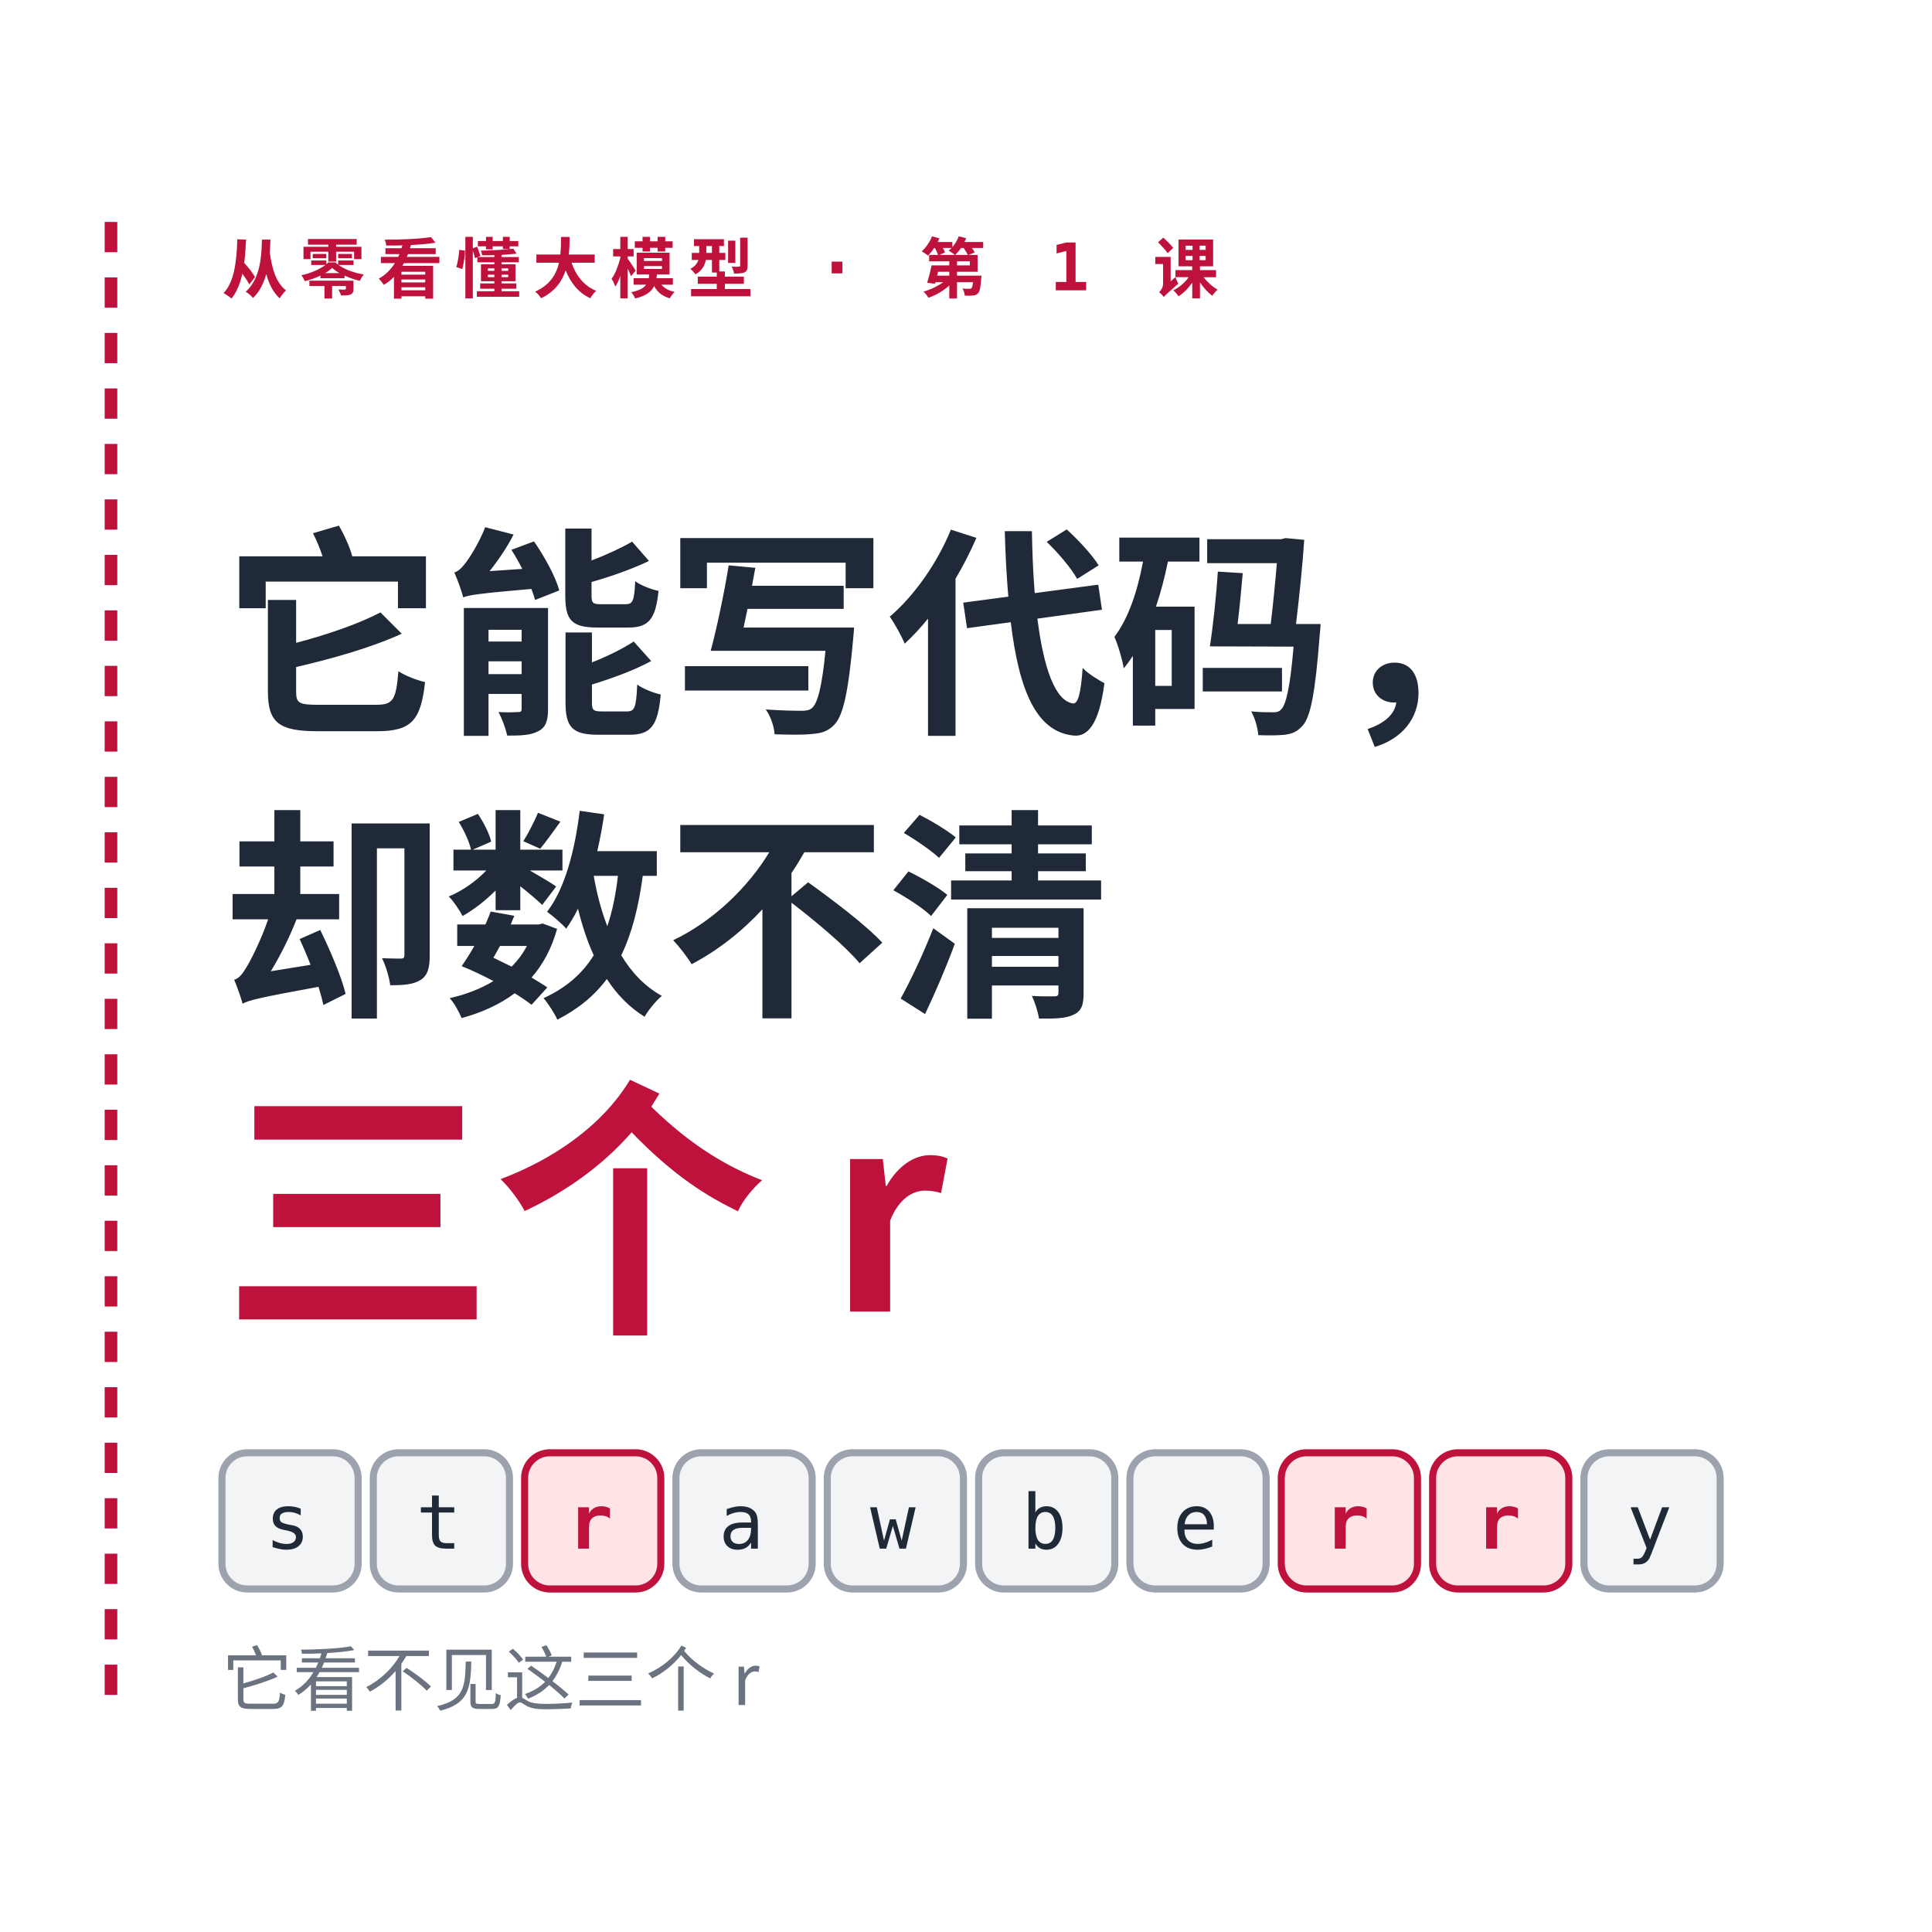
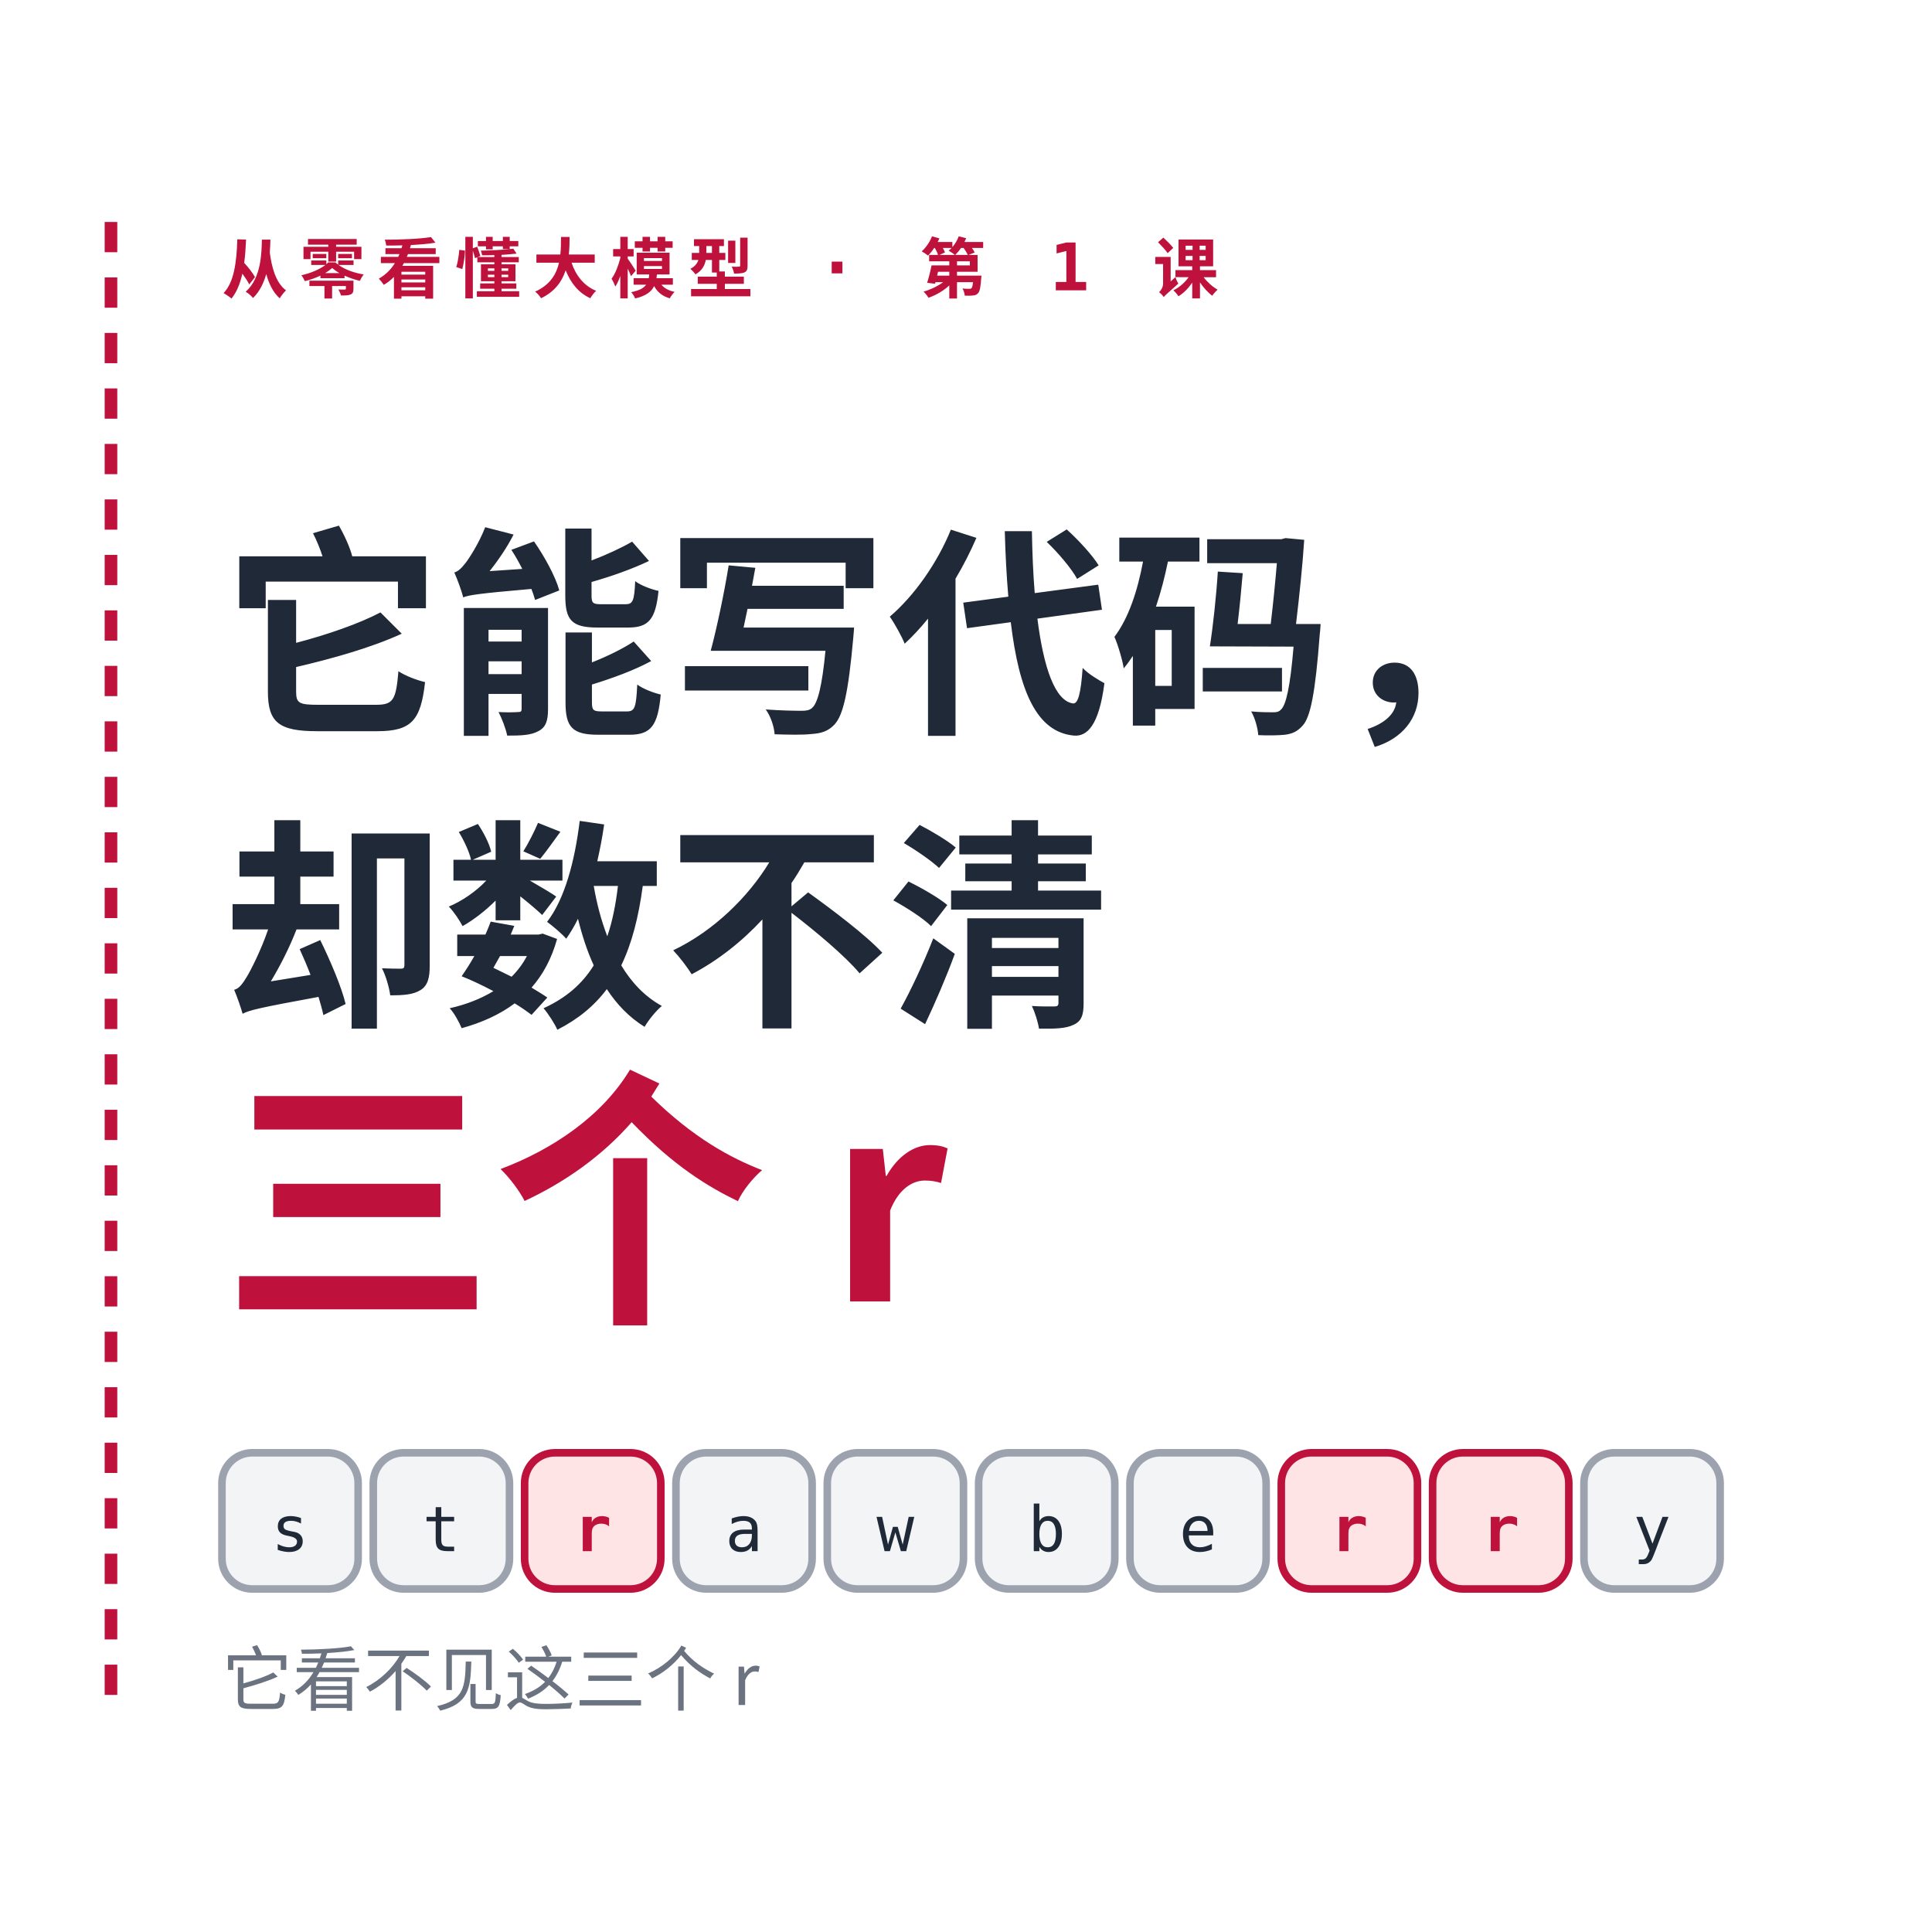
- <svg xmlns="http://www.w3.org/2000/svg" viewBox="0 0 383 383" width="766" height="766" role="img" aria-label="方形封面：它能写代码，却数不清三个 r">
+ <svg xmlns="http://www.w3.org/2000/svg" viewBox="0 0 383 383" width="766" height="766" role="img" aria-label="方形封面：从零看懂大模型 第 1 课">
  <rect width="383" height="383" fill="#ffffff" />
  <line x1="22" y1="44" x2="22" y2="340" stroke="#be123c" stroke-width="2.5" stroke-dasharray="6 5" />
  <text x="44" y="58" font-family="JetBrains Mono, DejaVu Sans Mono, Menlo, monospace" font-size="13" font-weight="600" letter-spacing="2.4" fill="#be123c">从零看懂大模型 · 第 1 课</text>
  <text x="44" y="142" font-family="Noto Sans CJK SC, PingFang SC, Microsoft YaHei, sans-serif" font-size="44" font-weight="700" fill="#1f2937">它能写代码，</text>
-   <text x="44" y="198" font-family="Noto Sans CJK SC, PingFang SC, Microsoft YaHei, sans-serif" font-size="44" font-weight="700" fill="#1f2937">却数不清</text>
-   <text x="44" y="260" font-family="Noto Sans CJK SC, PingFang SC, Microsoft YaHei, sans-serif" font-size="54" font-weight="700" fill="#be123c">三个 r</text>
-   <rect x="44" y="288" width="27" height="27" rx="5" fill="#f3f4f6" stroke="#9ca3af" stroke-width="1.4" />
-   <text x="57" y="307" text-anchor="middle" font-family="JetBrains Mono, DejaVu Sans Mono, Menlo, monospace" font-size="15" font-weight="400" fill="#1f2937">s</text>
-   <rect x="74" y="288" width="27" height="27" rx="5" fill="#f3f4f6" stroke="#9ca3af" stroke-width="1.4" />
-   <text x="87" y="307" text-anchor="middle" font-family="JetBrains Mono, DejaVu Sans Mono, Menlo, monospace" font-size="15" font-weight="400" fill="#1f2937">t</text>
-   <rect x="104" y="288" width="27" height="27" rx="5" fill="#ffe4e6" stroke="#be123c" stroke-width="1.4" />
-   <text x="117" y="307" text-anchor="middle" font-family="JetBrains Mono, DejaVu Sans Mono, Menlo, monospace" font-size="15" font-weight="600" fill="#be123c">r</text>
-   <rect x="134" y="288" width="27" height="27" rx="5" fill="#f3f4f6" stroke="#9ca3af" stroke-width="1.4" />
-   <text x="147" y="307" text-anchor="middle" font-family="JetBrains Mono, DejaVu Sans Mono, Menlo, monospace" font-size="15" font-weight="400" fill="#1f2937">a</text>
-   <rect x="164" y="288" width="27" height="27" rx="5" fill="#f3f4f6" stroke="#9ca3af" stroke-width="1.4" />
-   <text x="177" y="307" text-anchor="middle" font-family="JetBrains Mono, DejaVu Sans Mono, Menlo, monospace" font-size="15" font-weight="400" fill="#1f2937">w</text>
-   <rect x="194" y="288" width="27" height="27" rx="5" fill="#f3f4f6" stroke="#9ca3af" stroke-width="1.4" />
-   <text x="207" y="307" text-anchor="middle" font-family="JetBrains Mono, DejaVu Sans Mono, Menlo, monospace" font-size="15" font-weight="400" fill="#1f2937">b</text>
-   <rect x="224" y="288" width="27" height="27" rx="5" fill="#f3f4f6" stroke="#9ca3af" stroke-width="1.4" />
-   <text x="237" y="307" text-anchor="middle" font-family="JetBrains Mono, DejaVu Sans Mono, Menlo, monospace" font-size="15" font-weight="400" fill="#1f2937">e</text>
-   <rect x="254" y="288" width="27" height="27" rx="5" fill="#ffe4e6" stroke="#be123c" stroke-width="1.4" />
-   <text x="267" y="307" text-anchor="middle" font-family="JetBrains Mono, DejaVu Sans Mono, Menlo, monospace" font-size="15" font-weight="600" fill="#be123c">r</text>
-   <rect x="284" y="288" width="27" height="27" rx="5" fill="#ffe4e6" stroke="#be123c" stroke-width="1.4" />
-   <text x="297" y="307" text-anchor="middle" font-family="JetBrains Mono, DejaVu Sans Mono, Menlo, monospace" font-size="15" font-weight="600" fill="#be123c">r</text>
-   <rect x="314" y="288" width="27" height="27" rx="5" fill="#f3f4f6" stroke="#9ca3af" stroke-width="1.4" />
-   <text x="327" y="307" text-anchor="middle" font-family="JetBrains Mono, DejaVu Sans Mono, Menlo, monospace" font-size="15" font-weight="400" fill="#1f2937">y</text>
+   <text x="44" y="200" font-family="Noto Sans CJK SC, PingFang SC, Microsoft YaHei, sans-serif" font-size="44" font-weight="700" fill="#1f2937">却数不清</text>
+   <text x="44" y="258" font-family="Noto Sans CJK SC, PingFang SC, Microsoft YaHei, sans-serif" font-size="54" font-weight="700" fill="#be123c">三个 r</text>
+   <rect x="44" y="288" width="27" height="27" rx="6" fill="#f3f4f6" stroke="#9ca3af" stroke-width="1.5" />
+   <text x="57.5" y="307.5" text-anchor="middle" font-family="JetBrains Mono, DejaVu Sans Mono, Menlo, monospace" font-size="12.42" font-weight="400" fill="#1f2937">s</text>
+   <rect x="74" y="288" width="27" height="27" rx="6" fill="#f3f4f6" stroke="#9ca3af" stroke-width="1.5" />
+   <text x="87.5" y="307.5" text-anchor="middle" font-family="JetBrains Mono, DejaVu Sans Mono, Menlo, monospace" font-size="12.42" font-weight="400" fill="#1f2937">t</text>
+   <rect x="104" y="288" width="27" height="27" rx="6" fill="#ffe4e6" stroke="#be123c" stroke-width="1.5" />
+   <text x="117.5" y="307.5" text-anchor="middle" font-family="JetBrains Mono, DejaVu Sans Mono, Menlo, monospace" font-size="12.42" font-weight="600" fill="#be123c">r</text>
+   <rect x="134" y="288" width="27" height="27" rx="6" fill="#f3f4f6" stroke="#9ca3af" stroke-width="1.5" />
+   <text x="147.5" y="307.5" text-anchor="middle" font-family="JetBrains Mono, DejaVu Sans Mono, Menlo, monospace" font-size="12.42" font-weight="400" fill="#1f2937">a</text>
+   <rect x="164" y="288" width="27" height="27" rx="6" fill="#f3f4f6" stroke="#9ca3af" stroke-width="1.5" />
+   <text x="177.5" y="307.5" text-anchor="middle" font-family="JetBrains Mono, DejaVu Sans Mono, Menlo, monospace" font-size="12.42" font-weight="400" fill="#1f2937">w</text>
+   <rect x="194" y="288" width="27" height="27" rx="6" fill="#f3f4f6" stroke="#9ca3af" stroke-width="1.5" />
+   <text x="207.5" y="307.5" text-anchor="middle" font-family="JetBrains Mono, DejaVu Sans Mono, Menlo, monospace" font-size="12.42" font-weight="400" fill="#1f2937">b</text>
+   <rect x="224" y="288" width="27" height="27" rx="6" fill="#f3f4f6" stroke="#9ca3af" stroke-width="1.5" />
+   <text x="237.5" y="307.5" text-anchor="middle" font-family="JetBrains Mono, DejaVu Sans Mono, Menlo, monospace" font-size="12.42" font-weight="400" fill="#1f2937">e</text>
+   <rect x="254" y="288" width="27" height="27" rx="6" fill="#ffe4e6" stroke="#be123c" stroke-width="1.5" />
+   <text x="267.5" y="307.5" text-anchor="middle" font-family="JetBrains Mono, DejaVu Sans Mono, Menlo, monospace" font-size="12.42" font-weight="600" fill="#be123c">r</text>
+   <rect x="284" y="288" width="27" height="27" rx="6" fill="#ffe4e6" stroke="#be123c" stroke-width="1.5" />
+   <text x="297.5" y="307.5" text-anchor="middle" font-family="JetBrains Mono, DejaVu Sans Mono, Menlo, monospace" font-size="12.42" font-weight="600" fill="#be123c">r</text>
+   <rect x="314" y="288" width="27" height="27" rx="6" fill="#f3f4f6" stroke="#9ca3af" stroke-width="1.5" />
+   <text x="327.5" y="307.5" text-anchor="middle" font-family="JetBrains Mono, DejaVu Sans Mono, Menlo, monospace" font-size="12.42" font-weight="400" fill="#1f2937">y</text>
  <text x="44" y="338" font-family="Noto Sans CJK SC, PingFang SC, Microsoft YaHei, sans-serif" font-size="14" fill="#6b7280">它看不见这三个 r</text>
</svg>
